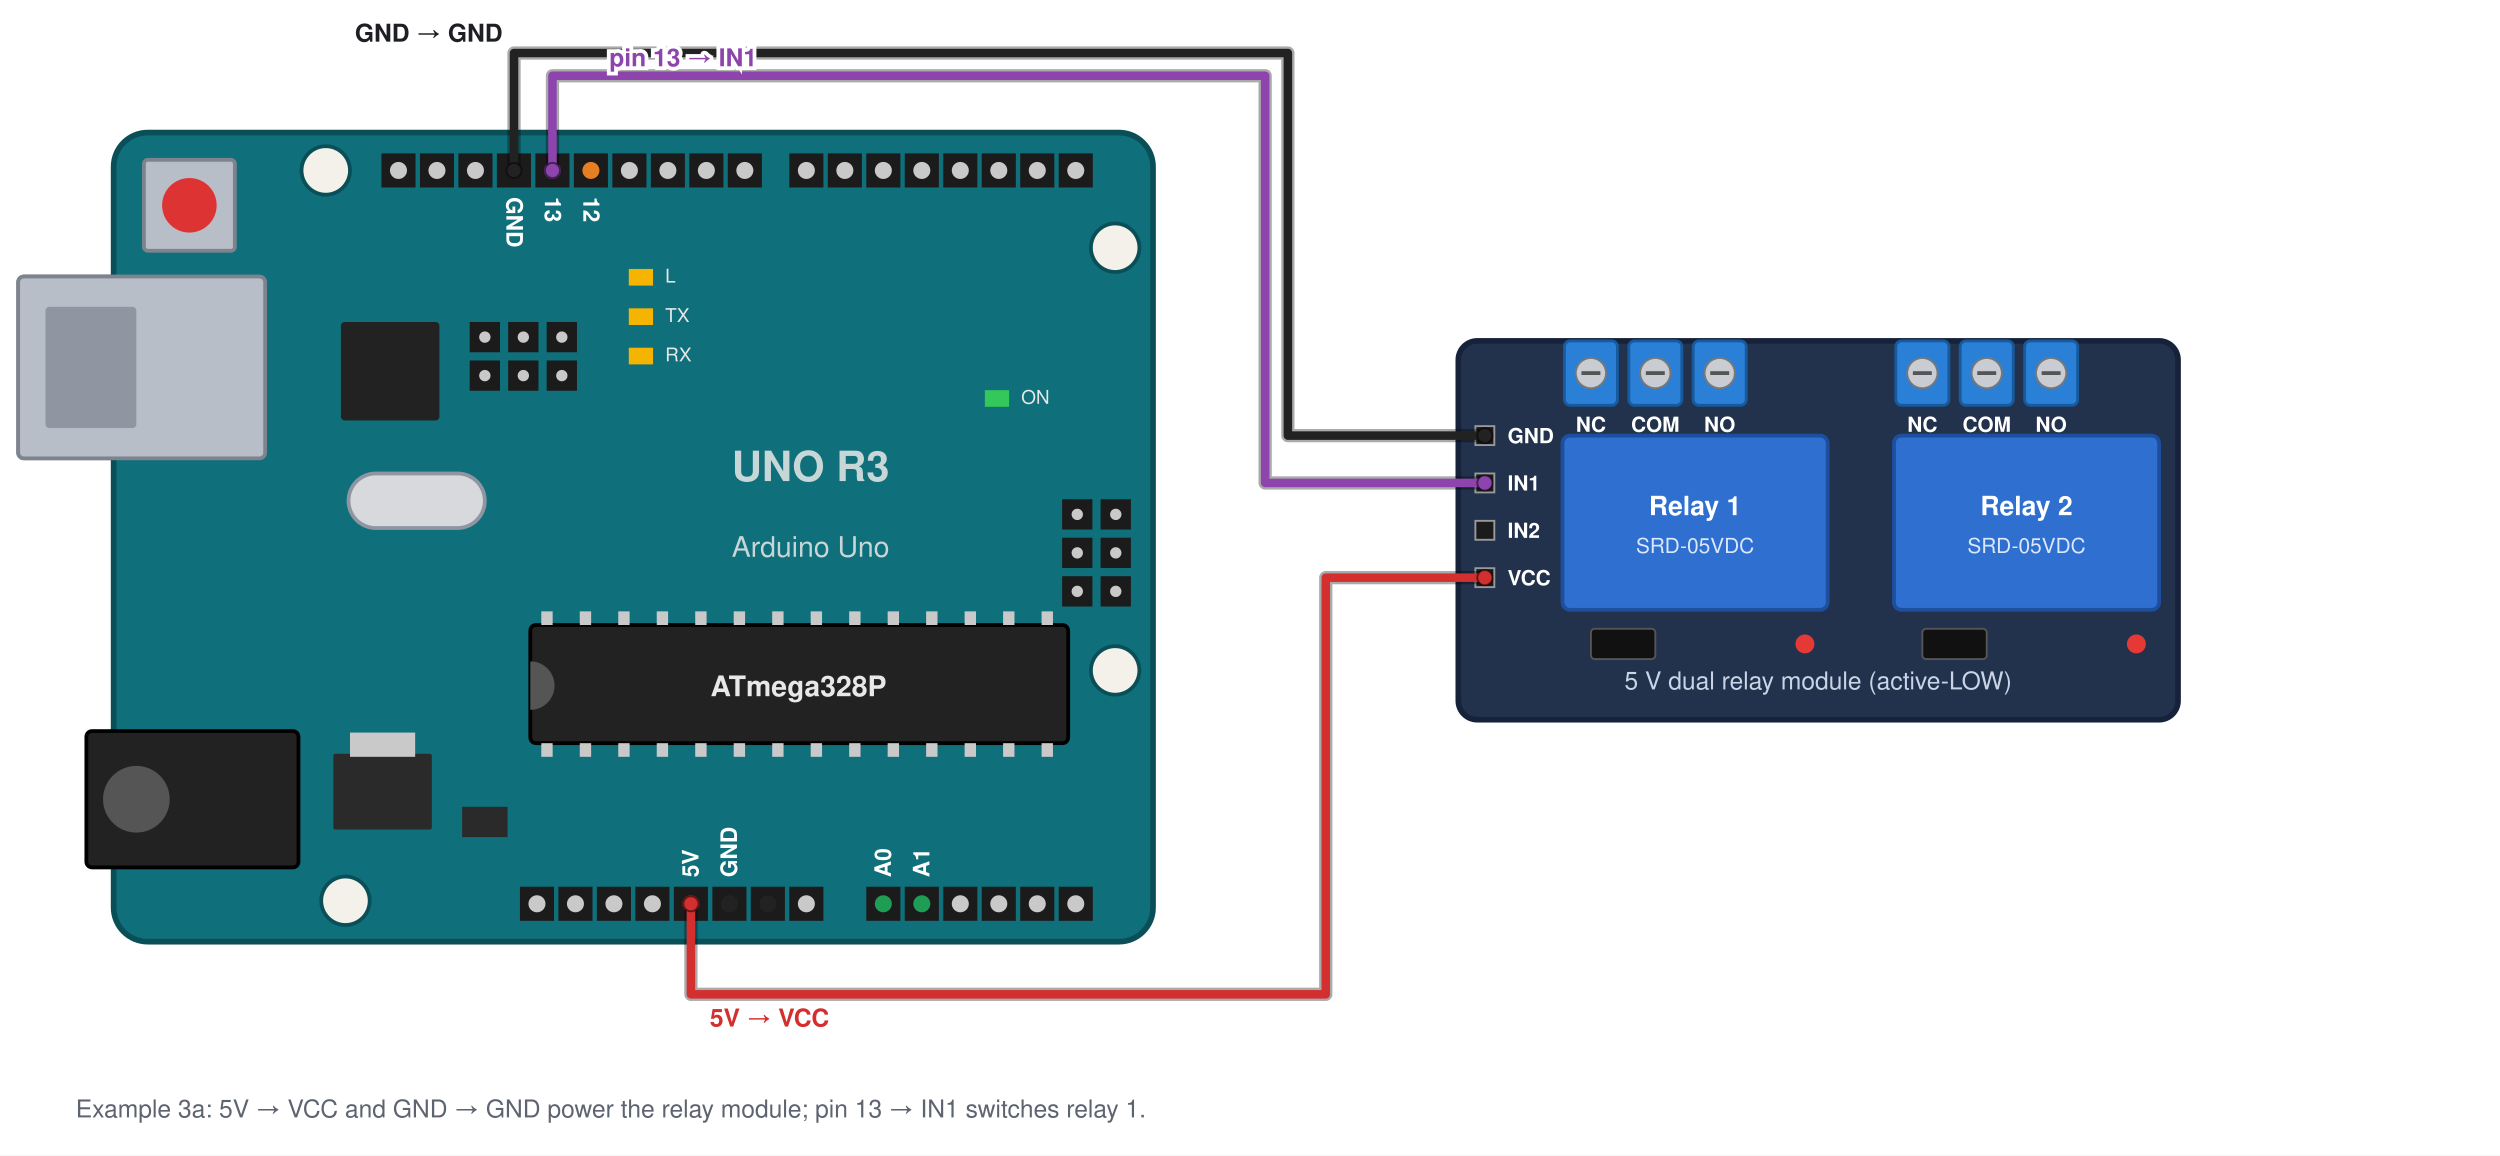
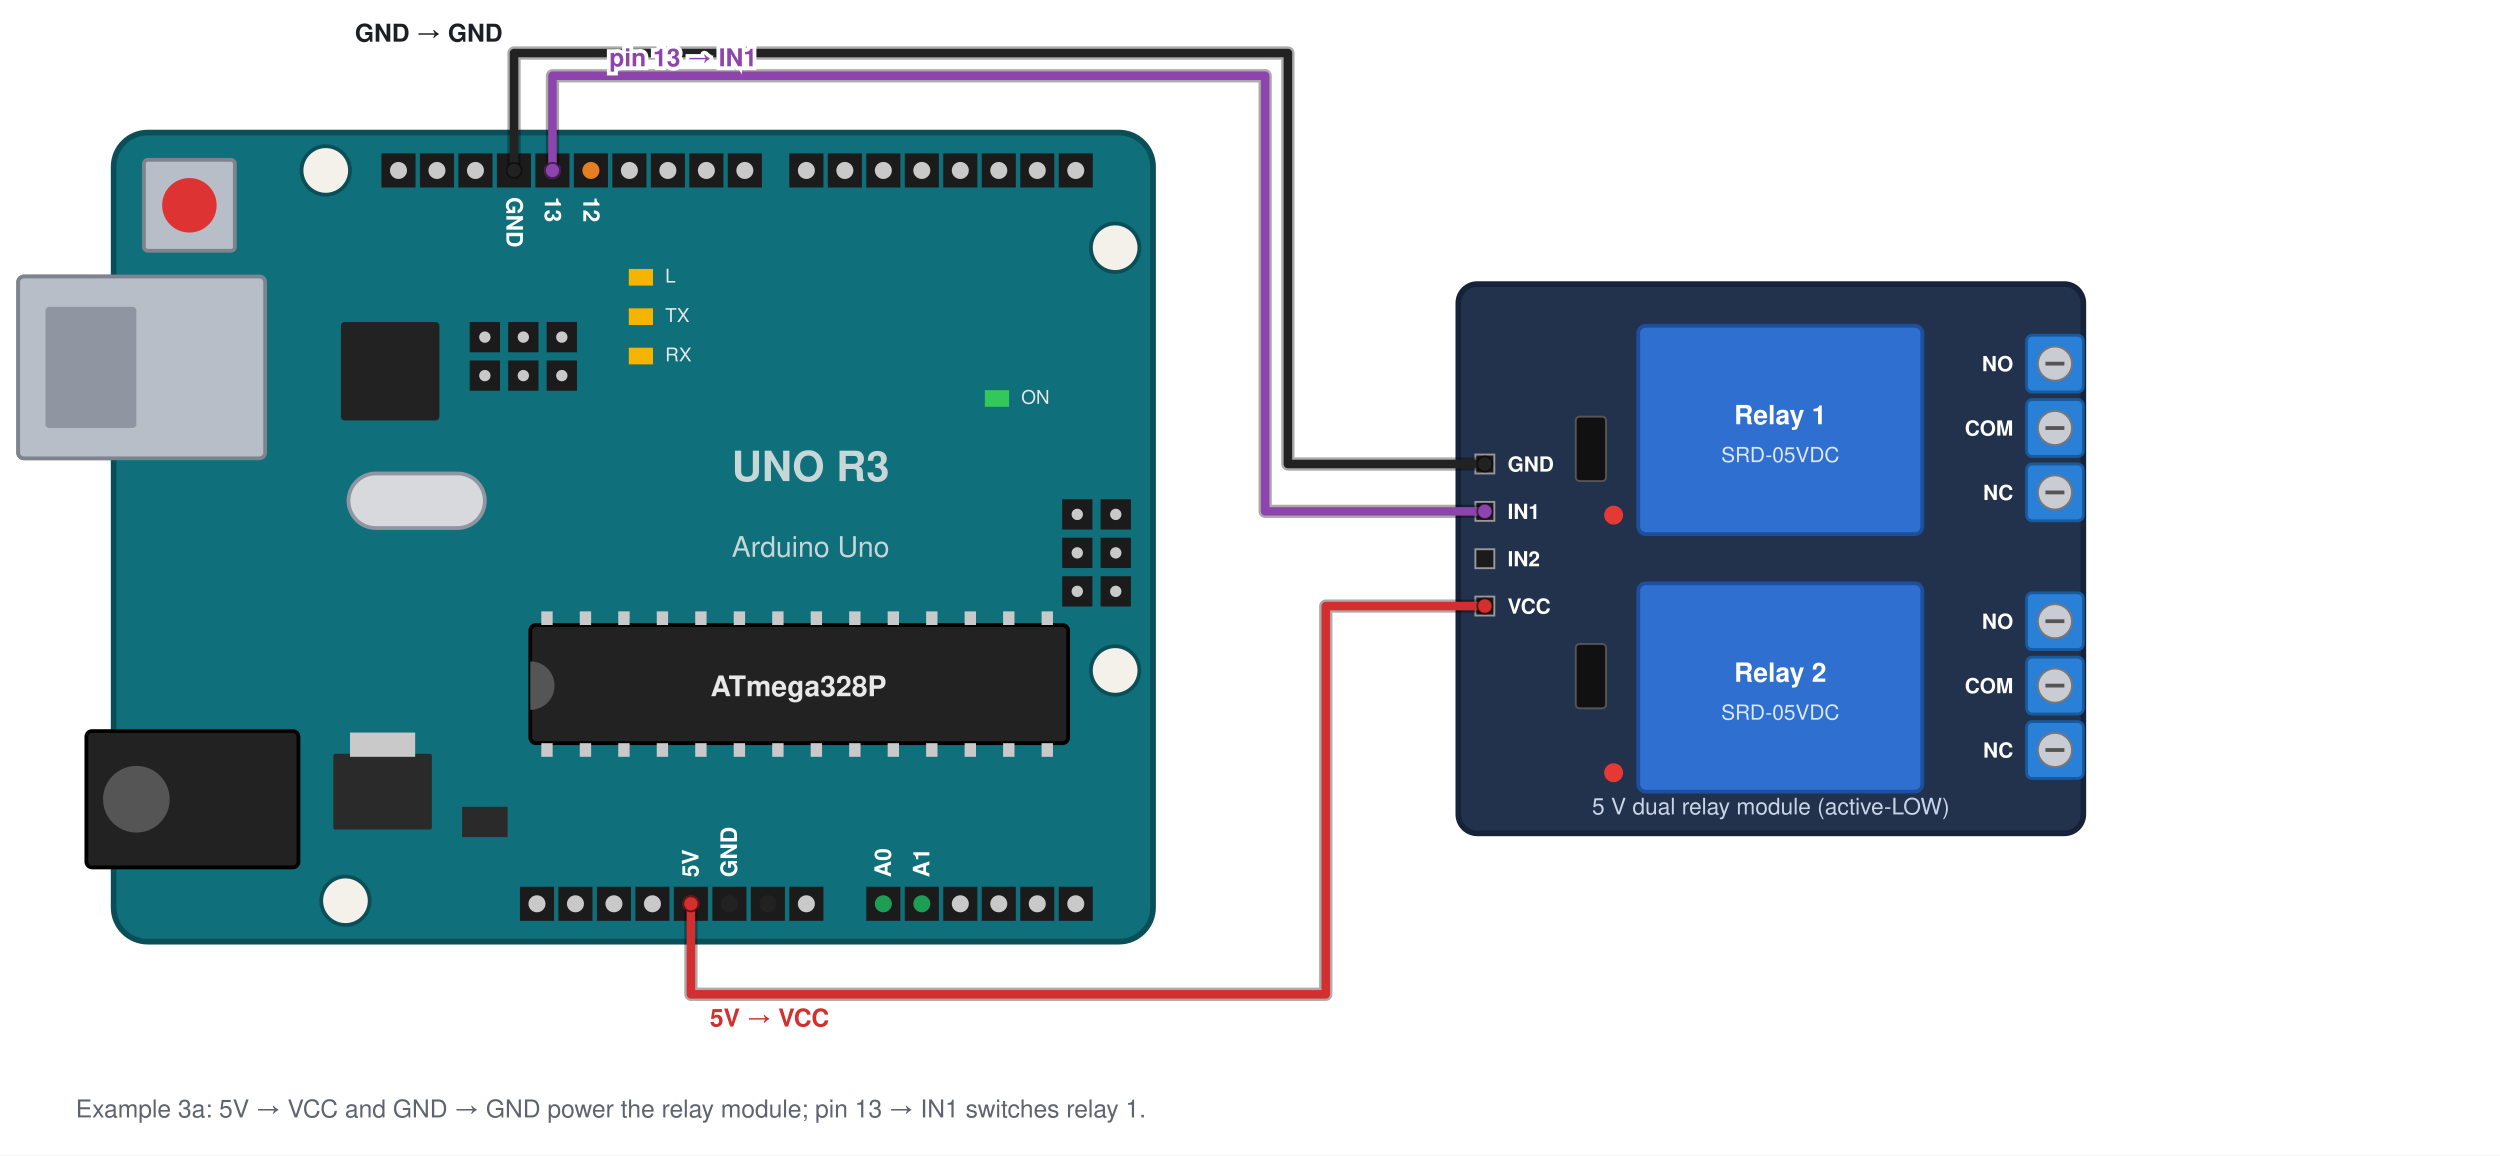
<svg xmlns="http://www.w3.org/2000/svg" viewBox="0 290 1320 610" width="1320" height="610" font-family="Helvetica, Arial, sans-serif" font-size="14">
  <rect y="290" width="1320" height="610" fill="#ffffff" />
  <rect x="9.6" y="436.0" width="130.4" height="96.0" rx="3" fill="#b8bec7" stroke="#7d848f" stroke-width="2" />
  <rect x="24.0" y="452.0" width="48.0" height="64.0" rx="2" fill="#8f96a1" />
  <rect x="60.0" y="360.0" width="548.8" height="427.2" rx="18" fill="#0f6f7a" stroke="#0a4f57" stroke-width="3" />
  <rect x="9.6" y="436.0" width="130.4" height="96.0" rx="3" fill="#b8bec7" stroke="#7d848f" stroke-width="2" />
  <rect x="24.0" y="452.0" width="48.0" height="64.0" rx="2" fill="#8f96a1" />
  <rect x="45.6" y="676.0" width="112.0" height="72.0" rx="3" fill="#222" stroke="#000" stroke-width="2" />
  <circle cx="72.0" cy="712.0" r="17.6" fill="#555" />
  <circle cx="172.0" cy="380.0" r="12.8" fill="#f4f1ea" stroke="#0a4f57" stroke-width="2" />
  <circle cx="588.8" cy="420.8" r="12.8" fill="#f4f1ea" stroke="#0a4f57" stroke-width="2" />
  <circle cx="588.8" cy="644.0" r="12.8" fill="#f4f1ea" stroke="#0a4f57" stroke-width="2" />
  <circle cx="182.4" cy="765.6" r="12.8" fill="#f4f1ea" stroke="#0a4f57" stroke-width="2" />
  <rect x="280.0" y="620.0" width="284.0" height="62.4" rx="3" fill="#222" stroke="#000" stroke-width="2" />
  <path d="M280.0 639.2 a12.8 12.8 0 0 1 0 25.6" fill="#555" />
  <rect x="285.8" y="612.8" width="6" height="7.2" fill="#c9c9c9" />
  <rect x="285.8" y="682.4" width="6" height="7.2" fill="#c9c9c9" />
  <rect x="306.12" y="612.8" width="6" height="7.2" fill="#c9c9c9" />
  <rect x="306.12" y="682.4" width="6" height="7.2" fill="#c9c9c9" />
  <rect x="326.44" y="612.8" width="6" height="7.2" fill="#c9c9c9" />
  <rect x="326.44" y="682.4" width="6" height="7.2" fill="#c9c9c9" />
  <rect x="346.76" y="612.8" width="6" height="7.2" fill="#c9c9c9" />
  <rect x="346.76" y="682.4" width="6" height="7.2" fill="#c9c9c9" />
  <rect x="367.08" y="612.8" width="6" height="7.2" fill="#c9c9c9" />
  <rect x="367.08" y="682.4" width="6" height="7.2" fill="#c9c9c9" />
  <rect x="387.4" y="612.8" width="6" height="7.2" fill="#c9c9c9" />
  <rect x="387.4" y="682.4" width="6" height="7.2" fill="#c9c9c9" />
  <rect x="407.72" y="612.8" width="6" height="7.2" fill="#c9c9c9" />
  <rect x="407.72" y="682.4" width="6" height="7.2" fill="#c9c9c9" />
  <rect x="428.04" y="612.8" width="6" height="7.2" fill="#c9c9c9" />
  <rect x="428.04" y="682.4" width="6" height="7.2" fill="#c9c9c9" />
  <rect x="448.36" y="612.8" width="6" height="7.2" fill="#c9c9c9" />
  <rect x="448.36" y="682.4" width="6" height="7.2" fill="#c9c9c9" />
  <rect x="468.68" y="612.8" width="6" height="7.2" fill="#c9c9c9" />
  <rect x="468.68" y="682.4" width="6" height="7.2" fill="#c9c9c9" />
  <rect x="489.0" y="612.8" width="6" height="7.2" fill="#c9c9c9" />
  <rect x="489.0" y="682.4" width="6" height="7.2" fill="#c9c9c9" />
  <rect x="509.32" y="612.8" width="6" height="7.2" fill="#c9c9c9" />
  <rect x="509.32" y="682.4" width="6" height="7.2" fill="#c9c9c9" />
  <rect x="529.64" y="612.8" width="6" height="7.2" fill="#c9c9c9" />
  <rect x="529.64" y="682.4" width="6" height="7.2" fill="#c9c9c9" />
  <rect x="549.96" y="612.8" width="6" height="7.2" fill="#c9c9c9" />
  <rect x="549.96" y="682.4" width="6" height="7.2" fill="#c9c9c9" />
  <text x="421.6" y="657.6" text-anchor="middle" font-size="15" font-weight="700" fill="#e8e8e8">ATmega328P</text>
  <rect x="180.0" y="460.0" width="52.0" height="52.0" rx="2" fill="#222" />
  <rect x="184.0" y="540.0" width="72.0" height="28.8" rx="14.4" fill="#d7d9dd" stroke="#8f96a1" stroke-width="2" />
  <rect x="176.0" y="688.0" width="52.0" height="40.0" rx="1" fill="#2a2a2a" />
  <rect x="184.8" y="676.8" width="34.4" height="12.8" fill="#c9c9c9" />
  <rect x="244.0" y="716.0" width="24.0" height="16.0" fill="#2a2a2a" />
  <rect x="76.0" y="374.4" width="48.0" height="48.0" rx="2" fill="#b8bec7" stroke="#7d848f" stroke-width="2" />
  <circle cx="100.0" cy="398.4" r="14.4" fill="#d33" />
  <rect x="560.8" y="553.6" width="16" height="16" fill="#1b1b1b" />
  <circle cx="568.8" cy="561.6" r="3" fill="#c9c9c9" />
  <rect x="560.8" y="573.92" width="16" height="16" fill="#1b1b1b" />
  <circle cx="568.8" cy="581.92" r="3" fill="#c9c9c9" />
  <rect x="560.8" y="594.24" width="16" height="16" fill="#1b1b1b" />
  <circle cx="568.8" cy="602.24" r="3" fill="#c9c9c9" />
  <rect x="581.12" y="553.6" width="16" height="16" fill="#1b1b1b" />
  <circle cx="589.12" cy="561.6" r="3" fill="#c9c9c9" />
  <rect x="581.12" y="573.92" width="16" height="16" fill="#1b1b1b" />
  <circle cx="589.12" cy="581.92" r="3" fill="#c9c9c9" />
  <rect x="581.12" y="594.24" width="16" height="16" fill="#1b1b1b" />
  <circle cx="589.12" cy="602.24" r="3" fill="#c9c9c9" />
  <rect x="248.0" y="460.0" width="16" height="16" fill="#1b1b1b" />
  <circle cx="256.0" cy="468.0" r="3" fill="#c9c9c9" />
  <rect x="248.0" y="480.32" width="16" height="16" fill="#1b1b1b" />
  <circle cx="256.0" cy="488.32" r="3" fill="#c9c9c9" />
  <rect x="268.32" y="460.0" width="16" height="16" fill="#1b1b1b" />
  <circle cx="276.32" cy="468.0" r="3" fill="#c9c9c9" />
  <rect x="268.32" y="480.32" width="16" height="16" fill="#1b1b1b" />
  <circle cx="276.32" cy="488.32" r="3" fill="#c9c9c9" />
  <rect x="288.64" y="460.0" width="16" height="16" fill="#1b1b1b" />
  <circle cx="296.64" cy="468.0" r="3" fill="#c9c9c9" />
  <rect x="288.64" y="480.32" width="16" height="16" fill="#1b1b1b" />
  <circle cx="296.64" cy="488.32" r="3" fill="#c9c9c9" />
  <rect x="332.0" y="432.0" width="12.8" height="8.8" fill="#f5b400" />
  <text x="351.2" y="439.2" font-size="10" fill="#e8e8e8">L</text>
  <rect x="332.0" y="452.8" width="12.8" height="8.8" fill="#f5b400" />
  <text x="351.2" y="460.0" font-size="10" fill="#e8e8e8">TX</text>
  <rect x="332.0" y="473.6" width="12.8" height="8.8" fill="#f5b400" />
  <text x="351.2" y="480.8" font-size="10" fill="#e8e8e8">RX</text>
  <rect x="520.0" y="496.0" width="12.8" height="8.8" fill="#34c759" />
  <text x="539.2" y="503.2" font-size="10" fill="#e8e8e8">ON</text>
  <text x="428.0" y="544.0" text-anchor="middle" font-size="22" font-weight="700" fill="#e8e8e8" opacity=".85">UNO R3</text>
  <rect x="559.0" y="371.0" width="18" height="18" fill="#1b1b1b" />
  <rect x="538.68" y="371.0" width="18" height="18" fill="#1b1b1b" />
  <rect x="518.36" y="371.0" width="18" height="18" fill="#1b1b1b" />
  <rect x="498.04" y="371.0" width="18" height="18" fill="#1b1b1b" />
  <rect x="477.72" y="371.0" width="18" height="18" fill="#1b1b1b" />
  <rect x="457.4" y="371.0" width="18" height="18" fill="#1b1b1b" />
  <rect x="437.08" y="371.0" width="18" height="18" fill="#1b1b1b" />
  <rect x="416.76" y="371.0" width="18" height="18" fill="#1b1b1b" />
  <rect x="384.28" y="371.0" width="18" height="18" fill="#1b1b1b" />
  <rect x="363.96" y="371.0" width="18" height="18" fill="#1b1b1b" />
  <rect x="343.64" y="371.0" width="18" height="18" fill="#1b1b1b" />
  <rect x="323.32" y="371.0" width="18" height="18" fill="#1b1b1b" />
  <rect x="303.0" y="371.0" width="18" height="18" fill="#1b1b1b" />
  <rect x="282.68" y="371.0" width="18" height="18" fill="#1b1b1b" />
  <rect x="262.36" y="371.0" width="18" height="18" fill="#1b1b1b" />
  <rect x="242.04" y="371.0" width="18" height="18" fill="#1b1b1b" />
  <rect x="221.72" y="371.0" width="18" height="18" fill="#1b1b1b" />
  <rect x="201.4" y="371.0" width="18" height="18" fill="#1b1b1b" />
  <rect x="274.52" y="758.2" width="18" height="18" fill="#1b1b1b" />
  <rect x="294.84" y="758.2" width="18" height="18" fill="#1b1b1b" />
  <rect x="315.16" y="758.2" width="18" height="18" fill="#1b1b1b" />
  <rect x="335.48" y="758.2" width="18" height="18" fill="#1b1b1b" />
  <rect x="355.8" y="758.2" width="18" height="18" fill="#1b1b1b" />
  <rect x="376.12" y="758.2" width="18" height="18" fill="#1b1b1b" />
  <rect x="396.44" y="758.2" width="18" height="18" fill="#1b1b1b" />
  <rect x="416.76" y="758.2" width="18" height="18" fill="#1b1b1b" />
  <rect x="457.4" y="758.2" width="18" height="18" fill="#1b1b1b" />
  <rect x="477.72" y="758.2" width="18" height="18" fill="#1b1b1b" />
  <rect x="498.04" y="758.2" width="18" height="18" fill="#1b1b1b" />
  <rect x="518.36" y="758.2" width="18" height="18" fill="#1b1b1b" />
  <rect x="538.68" y="758.2" width="18" height="18" fill="#1b1b1b" />
  <rect x="559.0" y="758.2" width="18" height="18" fill="#1b1b1b" />
  <circle cx="568.0" cy="380.0" r="4.5" fill="#c9c9c9" />
  <circle cx="547.68" cy="380.0" r="4.5" fill="#c9c9c9" />
  <circle cx="527.36" cy="380.0" r="4.5" fill="#c9c9c9" />
  <circle cx="507.04" cy="380.0" r="4.5" fill="#c9c9c9" />
  <circle cx="486.72" cy="380.0" r="4.5" fill="#c9c9c9" />
  <circle cx="466.4" cy="380.0" r="4.5" fill="#c9c9c9" />
  <circle cx="446.08" cy="380.0" r="4.5" fill="#c9c9c9" />
  <circle cx="425.76" cy="380.0" r="4.5" fill="#c9c9c9" />
  <circle cx="393.28" cy="380.0" r="4.5" fill="#c9c9c9" />
  <circle cx="372.96" cy="380.0" r="4.5" fill="#c9c9c9" />
  <circle cx="352.64" cy="380.0" r="4.5" fill="#c9c9c9" />
  <circle cx="332.32" cy="380.0" r="4.5" fill="#c9c9c9" />
  <circle cx="312.0" cy="380.0" r="4.5" fill="#e67e22" />
  <circle cx="291.68" cy="380.0" r="4.5" fill="#8e44ad" />
  <circle cx="271.36" cy="380.0" r="4.5" fill="#222222" />
  <circle cx="251.04" cy="380.0" r="4.5" fill="#c9c9c9" />
  <circle cx="230.72" cy="380.0" r="4.5" fill="#c9c9c9" />
  <circle cx="210.4" cy="380.0" r="4.5" fill="#c9c9c9" />
  <circle cx="283.52" cy="767.2" r="4.5" fill="#c9c9c9" />
  <circle cx="303.84" cy="767.2" r="4.5" fill="#c9c9c9" />
  <circle cx="324.16" cy="767.2" r="4.5" fill="#c9c9c9" />
  <circle cx="344.48" cy="767.2" r="4.5" fill="#c9c9c9" />
  <circle cx="364.8" cy="767.2" r="4.5" fill="#d32f2f" />
  <circle cx="385.12" cy="767.2" r="4.5" fill="#222222" />
  <circle cx="405.44" cy="767.2" r="4.5" fill="#222222" />
  <circle cx="425.76" cy="767.2" r="4.5" fill="#c9c9c9" />
  <circle cx="466.4" cy="767.2" r="4.5" fill="#1f9d55" />
  <circle cx="486.72" cy="767.2" r="4.5" fill="#1f9d55" />
  <circle cx="507.04" cy="767.2" r="4.5" fill="#c9c9c9" />
  <circle cx="527.36" cy="767.2" r="4.5" fill="#c9c9c9" />
  <circle cx="547.68" cy="767.2" r="4.5" fill="#c9c9c9" />
  <circle cx="568.0" cy="767.2" r="4.5" fill="#c9c9c9" />
  <text x="428.0" y="584.0" text-anchor="middle" font-size="15" fill="#e8e8e8" opacity=".85">Arduino Uno</text>
  <text transform="translate(308.0 394.0) rotate(90)" font-size="12" font-weight="700" fill="#ffffff">12</text>
  <text transform="translate(287.68 394.0) rotate(90)" font-size="12" font-weight="700" fill="#ffffff">13</text>
  <text transform="translate(267.36 394.0) rotate(90)" font-size="12" font-weight="700" fill="#ffffff">GND</text>
  <text transform="translate(368.8 753.2) rotate(-90)" font-size="12" font-weight="700" fill="#ffffff">5V</text>
  <text transform="translate(389.12 753.2) rotate(-90)" font-size="12" font-weight="700" fill="#ffffff">GND</text>
  <text transform="translate(470.4 753.2) rotate(-90)" font-size="12" font-weight="700" fill="#ffffff">A0</text>
  <text transform="translate(490.72 753.2) rotate(-90)" font-size="12" font-weight="700" fill="#ffffff">A1</text>
-   <rect x="770" y="470" width="380" height="200" rx="10" fill="#22324d" stroke="#16223a" stroke-width="3" />
-   <rect x="825" y="520" width="140" height="92" rx="4" fill="#2f6fd0" stroke="#1d4f9e" stroke-width="2" />
-   <text x="895" y="562" text-anchor="middle" font-size="14" font-weight="700" fill="#ffffff">Relay 1</text>
-   <text x="895" y="582" text-anchor="middle" font-size="11" fill="#dbe7fb">SRD-05VDC</text>
-   <circle cx="953" cy="630" r="5" fill="#e53935" />
-   <rect x="826" y="470" width="28" height="34" rx="3" fill="#2a7fd6" stroke="#185a9e" stroke-width="1.5" />
-   <circle cx="840" cy="487" r="8" fill="#c9ccd2" stroke="#777" stroke-width="1" />
-   <line x1="835" y1="487" x2="845" y2="487" stroke="#555" stroke-width="2" />
-   <text x="840" y="518" text-anchor="middle" font-size="11" font-weight="700" fill="#ffffff">NC</text>
-   <rect x="860" y="470" width="28" height="34" rx="3" fill="#2a7fd6" stroke="#185a9e" stroke-width="1.5" />
-   <circle cx="874" cy="487" r="8" fill="#c9ccd2" stroke="#777" stroke-width="1" />
-   <line x1="869" y1="487" x2="879" y2="487" stroke="#555" stroke-width="2" />
-   <text x="874" y="518" text-anchor="middle" font-size="11" font-weight="700" fill="#ffffff">COM</text>
-   <rect x="894" y="470" width="28" height="34" rx="3" fill="#2a7fd6" stroke="#185a9e" stroke-width="1.5" />
-   <circle cx="908" cy="487" r="8" fill="#c9ccd2" stroke="#777" stroke-width="1" />
-   <line x1="903" y1="487" x2="913" y2="487" stroke="#555" stroke-width="2" />
-   <text x="908" y="518" text-anchor="middle" font-size="11" font-weight="700" fill="#ffffff">NO</text>
-   <rect x="1000" y="520" width="140" height="92" rx="4" fill="#2f6fd0" stroke="#1d4f9e" stroke-width="2" />
-   <text x="1070" y="562" text-anchor="middle" font-size="14" font-weight="700" fill="#ffffff">Relay 2</text>
-   <text x="1070" y="582" text-anchor="middle" font-size="11" fill="#dbe7fb">SRD-05VDC</text>
-   <circle cx="1128" cy="630" r="5" fill="#e53935" />
-   <rect x="1001" y="470" width="28" height="34" rx="3" fill="#2a7fd6" stroke="#185a9e" stroke-width="1.5" />
-   <circle cx="1015" cy="487" r="8" fill="#c9ccd2" stroke="#777" stroke-width="1" />
-   <line x1="1010" y1="487" x2="1020" y2="487" stroke="#555" stroke-width="2" />
-   <text x="1015" y="518" text-anchor="middle" font-size="11" font-weight="700" fill="#ffffff">NC</text>
-   <rect x="1035" y="470" width="28" height="34" rx="3" fill="#2a7fd6" stroke="#185a9e" stroke-width="1.5" />
-   <circle cx="1049" cy="487" r="8" fill="#c9ccd2" stroke="#777" stroke-width="1" />
-   <line x1="1044" y1="487" x2="1054" y2="487" stroke="#555" stroke-width="2" />
-   <text x="1049" y="518" text-anchor="middle" font-size="11" font-weight="700" fill="#ffffff">COM</text>
-   <rect x="1069" y="470" width="28" height="34" rx="3" fill="#2a7fd6" stroke="#185a9e" stroke-width="1.5" />
-   <circle cx="1083" cy="487" r="8" fill="#c9ccd2" stroke="#777" stroke-width="1" />
-   <line x1="1078" y1="487" x2="1088" y2="487" stroke="#555" stroke-width="2" />
-   <text x="1083" y="518" text-anchor="middle" font-size="11" font-weight="700" fill="#ffffff">NO</text>
-   <rect x="840" y="622" width="34" height="16" rx="2" fill="#111" stroke="#555" />
-   <rect x="1015" y="622" width="34" height="16" rx="2" fill="#111" stroke="#555" />
-   <rect x="779" y="515" width="10" height="10" fill="#1b1b1b" stroke="#999" stroke-width="1" />
-   <text x="796" y="524" font-size="11" font-weight="700" fill="#ffffff">GND</text>
-   <rect x="779" y="540" width="10" height="10" fill="#1b1b1b" stroke="#999" stroke-width="1" />
-   <text x="796" y="549" font-size="11" font-weight="700" fill="#ffffff">IN1</text>
-   <rect x="779" y="565" width="10" height="10" fill="#1b1b1b" stroke="#999" stroke-width="1" />
-   <text x="796" y="574" font-size="11" font-weight="700" fill="#ffffff">IN2</text>
-   <rect x="779" y="590" width="10" height="10" fill="#1b1b1b" stroke="#999" stroke-width="1" />
-   <text x="796" y="599" font-size="11" font-weight="700" fill="#ffffff">VCC</text>
-   <text x="960.0" y="654" text-anchor="middle" font-size="13" fill="#c9d4e6">5 V dual relay module (active-LOW)</text>
-   <path d="M271.4 380.0 L271.4 318.0 L680.0 318.0 L680.0 520.0 L784.0 520.0" fill="none" stroke="#00000055" stroke-width="7" stroke-linejoin="round" stroke-linecap="round" />
-   <path d="M271.4 380.0 L271.4 318.0 L680.0 318.0 L680.0 520.0 L784.0 520.0" fill="none" stroke="#222222" stroke-width="4.5" stroke-linejoin="round" stroke-linecap="round" />
+   <rect x="770" y="440" width="330" height="290" rx="10" fill="#22324d" stroke="#16223a" stroke-width="3" />
+   <rect x="779" y="530" width="10" height="10" fill="#1b1b1b" stroke="#999" stroke-width="1" />
+   <text x="796" y="539" font-size="11" font-weight="700" fill="#ffffff">GND</text>
+   <rect x="779" y="555" width="10" height="10" fill="#1b1b1b" stroke="#999" stroke-width="1" />
+   <text x="796" y="564" font-size="11" font-weight="700" fill="#ffffff">IN1</text>
+   <rect x="779" y="580" width="10" height="10" fill="#1b1b1b" stroke="#999" stroke-width="1" />
+   <text x="796" y="589" font-size="11" font-weight="700" fill="#ffffff">IN2</text>
+   <rect x="779" y="605" width="10" height="10" fill="#1b1b1b" stroke="#999" stroke-width="1" />
+   <text x="796" y="614" font-size="11" font-weight="700" fill="#ffffff">VCC</text>
+   <rect x="832" y="510" width="16" height="34" rx="2" fill="#111" stroke="#555" />
+   <rect x="832" y="630" width="16" height="34" rx="2" fill="#111" stroke="#555" />
+   <rect x="865" y="462" width="150" height="110" rx="4" fill="#2f6fd0" stroke="#1d4f9e" stroke-width="2" />
+   <text x="940" y="514" text-anchor="middle" font-size="14" font-weight="700" fill="#ffffff">Relay 1</text>
+   <text x="940" y="534" text-anchor="middle" font-size="11" fill="#dbe7fb">SRD-05VDC</text>
+   <circle cx="852" cy="562" r="5" fill="#e53935" />
+   <rect x="1070" y="467" width="30" height="30" rx="3" fill="#2a7fd6" stroke="#185a9e" stroke-width="1.5" />
+   <circle cx="1085" cy="482" r="9" fill="#c9ccd2" stroke="#777" stroke-width="1" />
+   <line x1="1080" y1="482" x2="1090" y2="482" stroke="#555" stroke-width="2" />
+   <text x="1063" y="486" text-anchor="end" font-size="11" font-weight="700" fill="#ffffff">NO</text>
+   <rect x="1070" y="501" width="30" height="30" rx="3" fill="#2a7fd6" stroke="#185a9e" stroke-width="1.5" />
+   <circle cx="1085" cy="516" r="9" fill="#c9ccd2" stroke="#777" stroke-width="1" />
+   <line x1="1080" y1="516" x2="1090" y2="516" stroke="#555" stroke-width="2" />
+   <text x="1063" y="520" text-anchor="end" font-size="11" font-weight="700" fill="#ffffff">COM</text>
+   <rect x="1070" y="535" width="30" height="30" rx="3" fill="#2a7fd6" stroke="#185a9e" stroke-width="1.5" />
+   <circle cx="1085" cy="550" r="9" fill="#c9ccd2" stroke="#777" stroke-width="1" />
+   <line x1="1080" y1="550" x2="1090" y2="550" stroke="#555" stroke-width="2" />
+   <text x="1063" y="554" text-anchor="end" font-size="11" font-weight="700" fill="#ffffff">NC</text>
+   <rect x="865" y="598" width="150" height="110" rx="4" fill="#2f6fd0" stroke="#1d4f9e" stroke-width="2" />
+   <text x="940" y="650" text-anchor="middle" font-size="14" font-weight="700" fill="#ffffff">Relay 2</text>
+   <text x="940" y="670" text-anchor="middle" font-size="11" fill="#dbe7fb">SRD-05VDC</text>
+   <circle cx="852" cy="698" r="5" fill="#e53935" />
+   <rect x="1070" y="603" width="30" height="30" rx="3" fill="#2a7fd6" stroke="#185a9e" stroke-width="1.5" />
+   <circle cx="1085" cy="618" r="9" fill="#c9ccd2" stroke="#777" stroke-width="1" />
+   <line x1="1080" y1="618" x2="1090" y2="618" stroke="#555" stroke-width="2" />
+   <text x="1063" y="622" text-anchor="end" font-size="11" font-weight="700" fill="#ffffff">NO</text>
+   <rect x="1070" y="637" width="30" height="30" rx="3" fill="#2a7fd6" stroke="#185a9e" stroke-width="1.5" />
+   <circle cx="1085" cy="652" r="9" fill="#c9ccd2" stroke="#777" stroke-width="1" />
+   <line x1="1080" y1="652" x2="1090" y2="652" stroke="#555" stroke-width="2" />
+   <text x="1063" y="656" text-anchor="end" font-size="11" font-weight="700" fill="#ffffff">COM</text>
+   <rect x="1070" y="671" width="30" height="30" rx="3" fill="#2a7fd6" stroke="#185a9e" stroke-width="1.5" />
+   <circle cx="1085" cy="686" r="9" fill="#c9ccd2" stroke="#777" stroke-width="1" />
+   <line x1="1080" y1="686" x2="1090" y2="686" stroke="#555" stroke-width="2" />
+   <text x="1063" y="690" text-anchor="end" font-size="11" font-weight="700" fill="#ffffff">NC</text>
+   <text x="935.0" y="720" text-anchor="middle" font-size="12" fill="#c9d4e6">5 V dual relay module (active-LOW)</text>
+   <path d="M271.4 380.0 L271.4 318.0 L680.0 318.0 L680.0 535.0 L784.0 535.0" fill="none" stroke="#00000055" stroke-width="7" stroke-linejoin="round" stroke-linecap="round" />
+   <path d="M271.4 380.0 L271.4 318.0 L680.0 318.0 L680.0 535.0 L784.0 535.0" fill="none" stroke="#222222" stroke-width="4.5" stroke-linejoin="round" stroke-linecap="round" />
  <circle cx="271.4" cy="380.0" r="4" fill="#222222" stroke="#00000088" stroke-width="1" />
-   <circle cx="784.0" cy="520.0" r="4" fill="#222222" stroke="#00000088" stroke-width="1" />
-   <path d="M291.7 380.0 L291.7 330.0 L668.0 330.0 L668.0 545.0 L784.0 545.0" fill="none" stroke="#00000055" stroke-width="7" stroke-linejoin="round" stroke-linecap="round" />
-   <path d="M291.7 380.0 L291.7 330.0 L668.0 330.0 L668.0 545.0 L784.0 545.0" fill="none" stroke="#8e44ad" stroke-width="4.5" stroke-linejoin="round" stroke-linecap="round" />
+   <circle cx="784.0" cy="535.0" r="4" fill="#222222" stroke="#00000088" stroke-width="1" />
+   <path d="M291.7 380.0 L291.7 330.0 L668.0 330.0 L668.0 560.0 L784.0 560.0" fill="none" stroke="#00000055" stroke-width="7" stroke-linejoin="round" stroke-linecap="round" />
+   <path d="M291.7 380.0 L291.7 330.0 L668.0 330.0 L668.0 560.0 L784.0 560.0" fill="none" stroke="#8e44ad" stroke-width="4.5" stroke-linejoin="round" stroke-linecap="round" />
  <circle cx="291.7" cy="380.0" r="4" fill="#8e44ad" stroke="#00000088" stroke-width="1" />
-   <circle cx="784.0" cy="545.0" r="4" fill="#8e44ad" stroke="#00000088" stroke-width="1" />
-   <path d="M364.8 767.2 L364.8 815.0 L700.0 815.0 L700.0 595.0 L784.0 595.0" fill="none" stroke="#00000055" stroke-width="7" stroke-linejoin="round" stroke-linecap="round" />
-   <path d="M364.8 767.2 L364.8 815.0 L700.0 815.0 L700.0 595.0 L784.0 595.0" fill="none" stroke="#d32f2f" stroke-width="4.5" stroke-linejoin="round" stroke-linecap="round" />
+   <circle cx="784.0" cy="560.0" r="4" fill="#8e44ad" stroke="#00000088" stroke-width="1" />
+   <path d="M364.8 767.2 L364.8 815.0 L700.0 815.0 L700.0 610.0 L784.0 610.0" fill="none" stroke="#00000055" stroke-width="7" stroke-linejoin="round" stroke-linecap="round" />
+   <path d="M364.8 767.2 L364.8 815.0 L700.0 815.0 L700.0 610.0 L784.0 610.0" fill="none" stroke="#d32f2f" stroke-width="4.5" stroke-linejoin="round" stroke-linecap="round" />
  <circle cx="364.8" cy="767.2" r="4" fill="#d32f2f" stroke="#00000088" stroke-width="1" />
-   <circle cx="784.0" cy="595.0" r="4" fill="#d32f2f" stroke="#00000088" stroke-width="1" />
+   <circle cx="784.0" cy="610.0" r="4" fill="#d32f2f" stroke="#00000088" stroke-width="1" />
  <text x="321.68" y="325" font-size="13" font-weight="700" fill="#8e44ad" paint-order="stroke" stroke="#ffffff" stroke-width="4">pin 13 → IN1</text>
  <text x="374.8" y="832" font-size="13" font-weight="700" fill="#d32f2f" paint-order="stroke" stroke="#ffffff" stroke-width="4">5V → VCC</text>
  <text x="265.36" y="312" text-anchor="end" font-size="13" font-weight="700" fill="#1d1f24" paint-order="stroke" stroke="#ffffff" stroke-width="4">GND → GND</text>
  <text x="40" y="880" font-size="13" fill="#5d6370">Example 3a: 5V → VCC and GND → GND power the relay module; pin 13 → IN1 switches relay 1.</text>
</svg>
